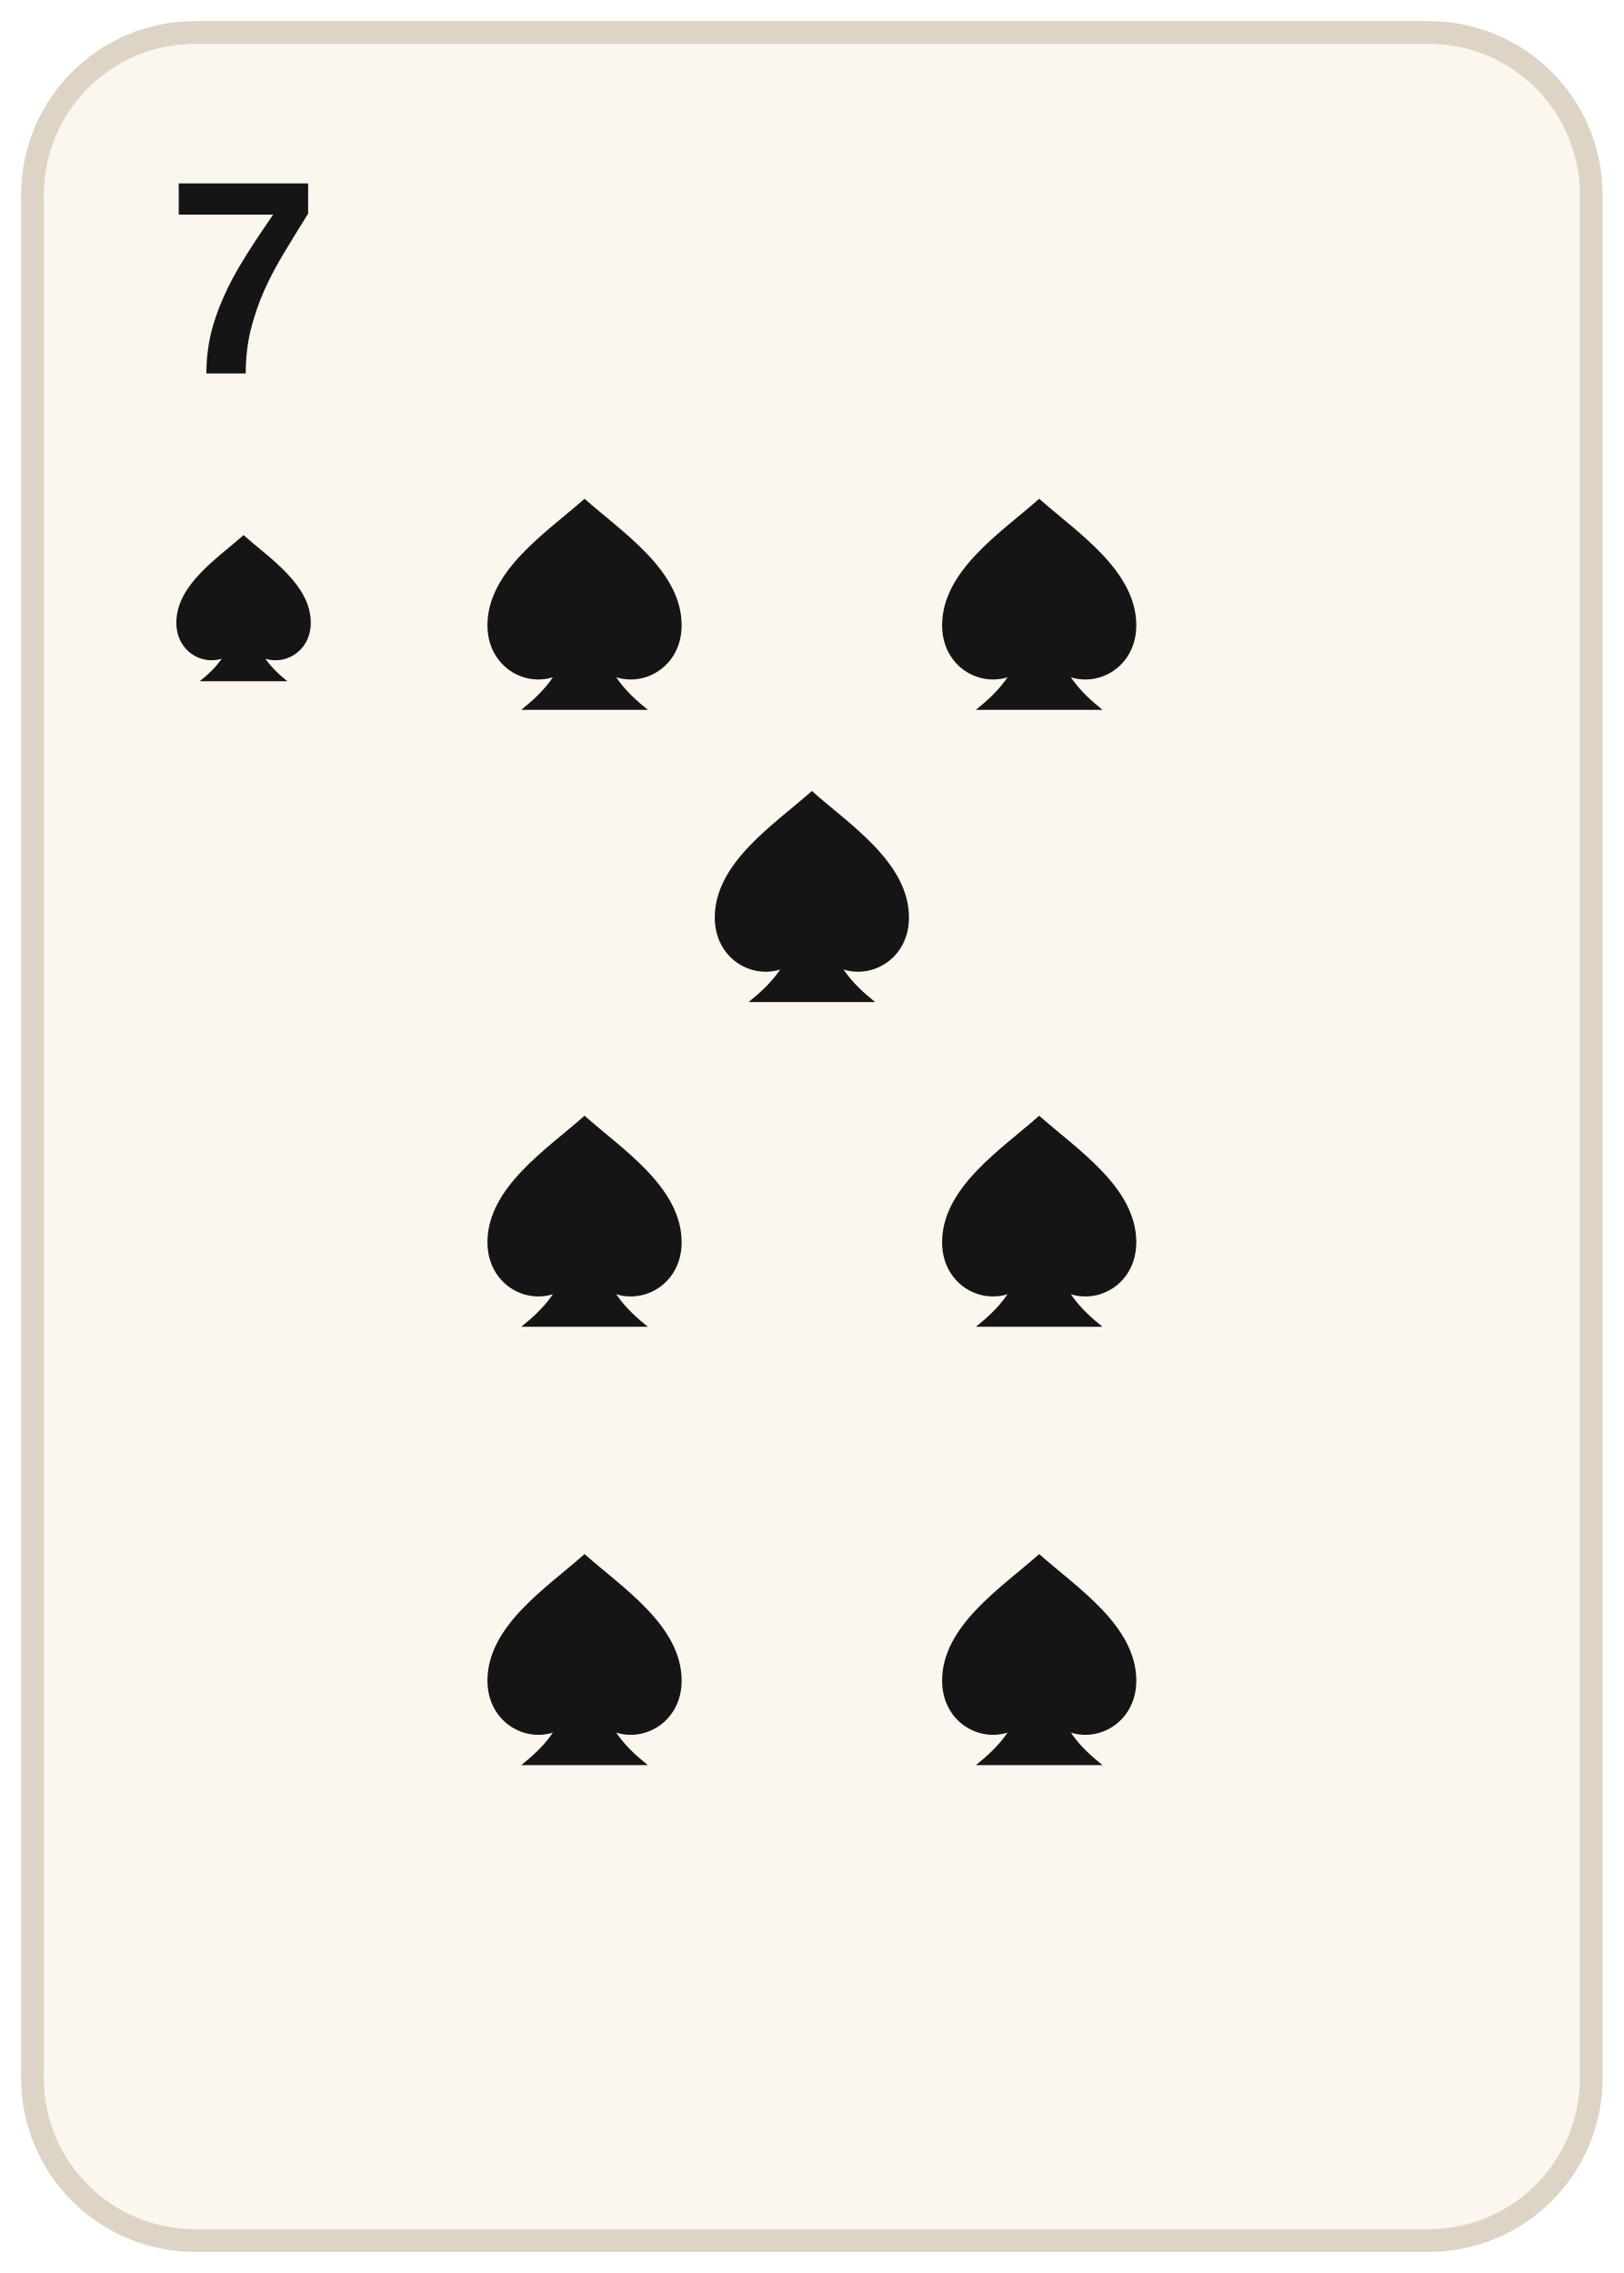
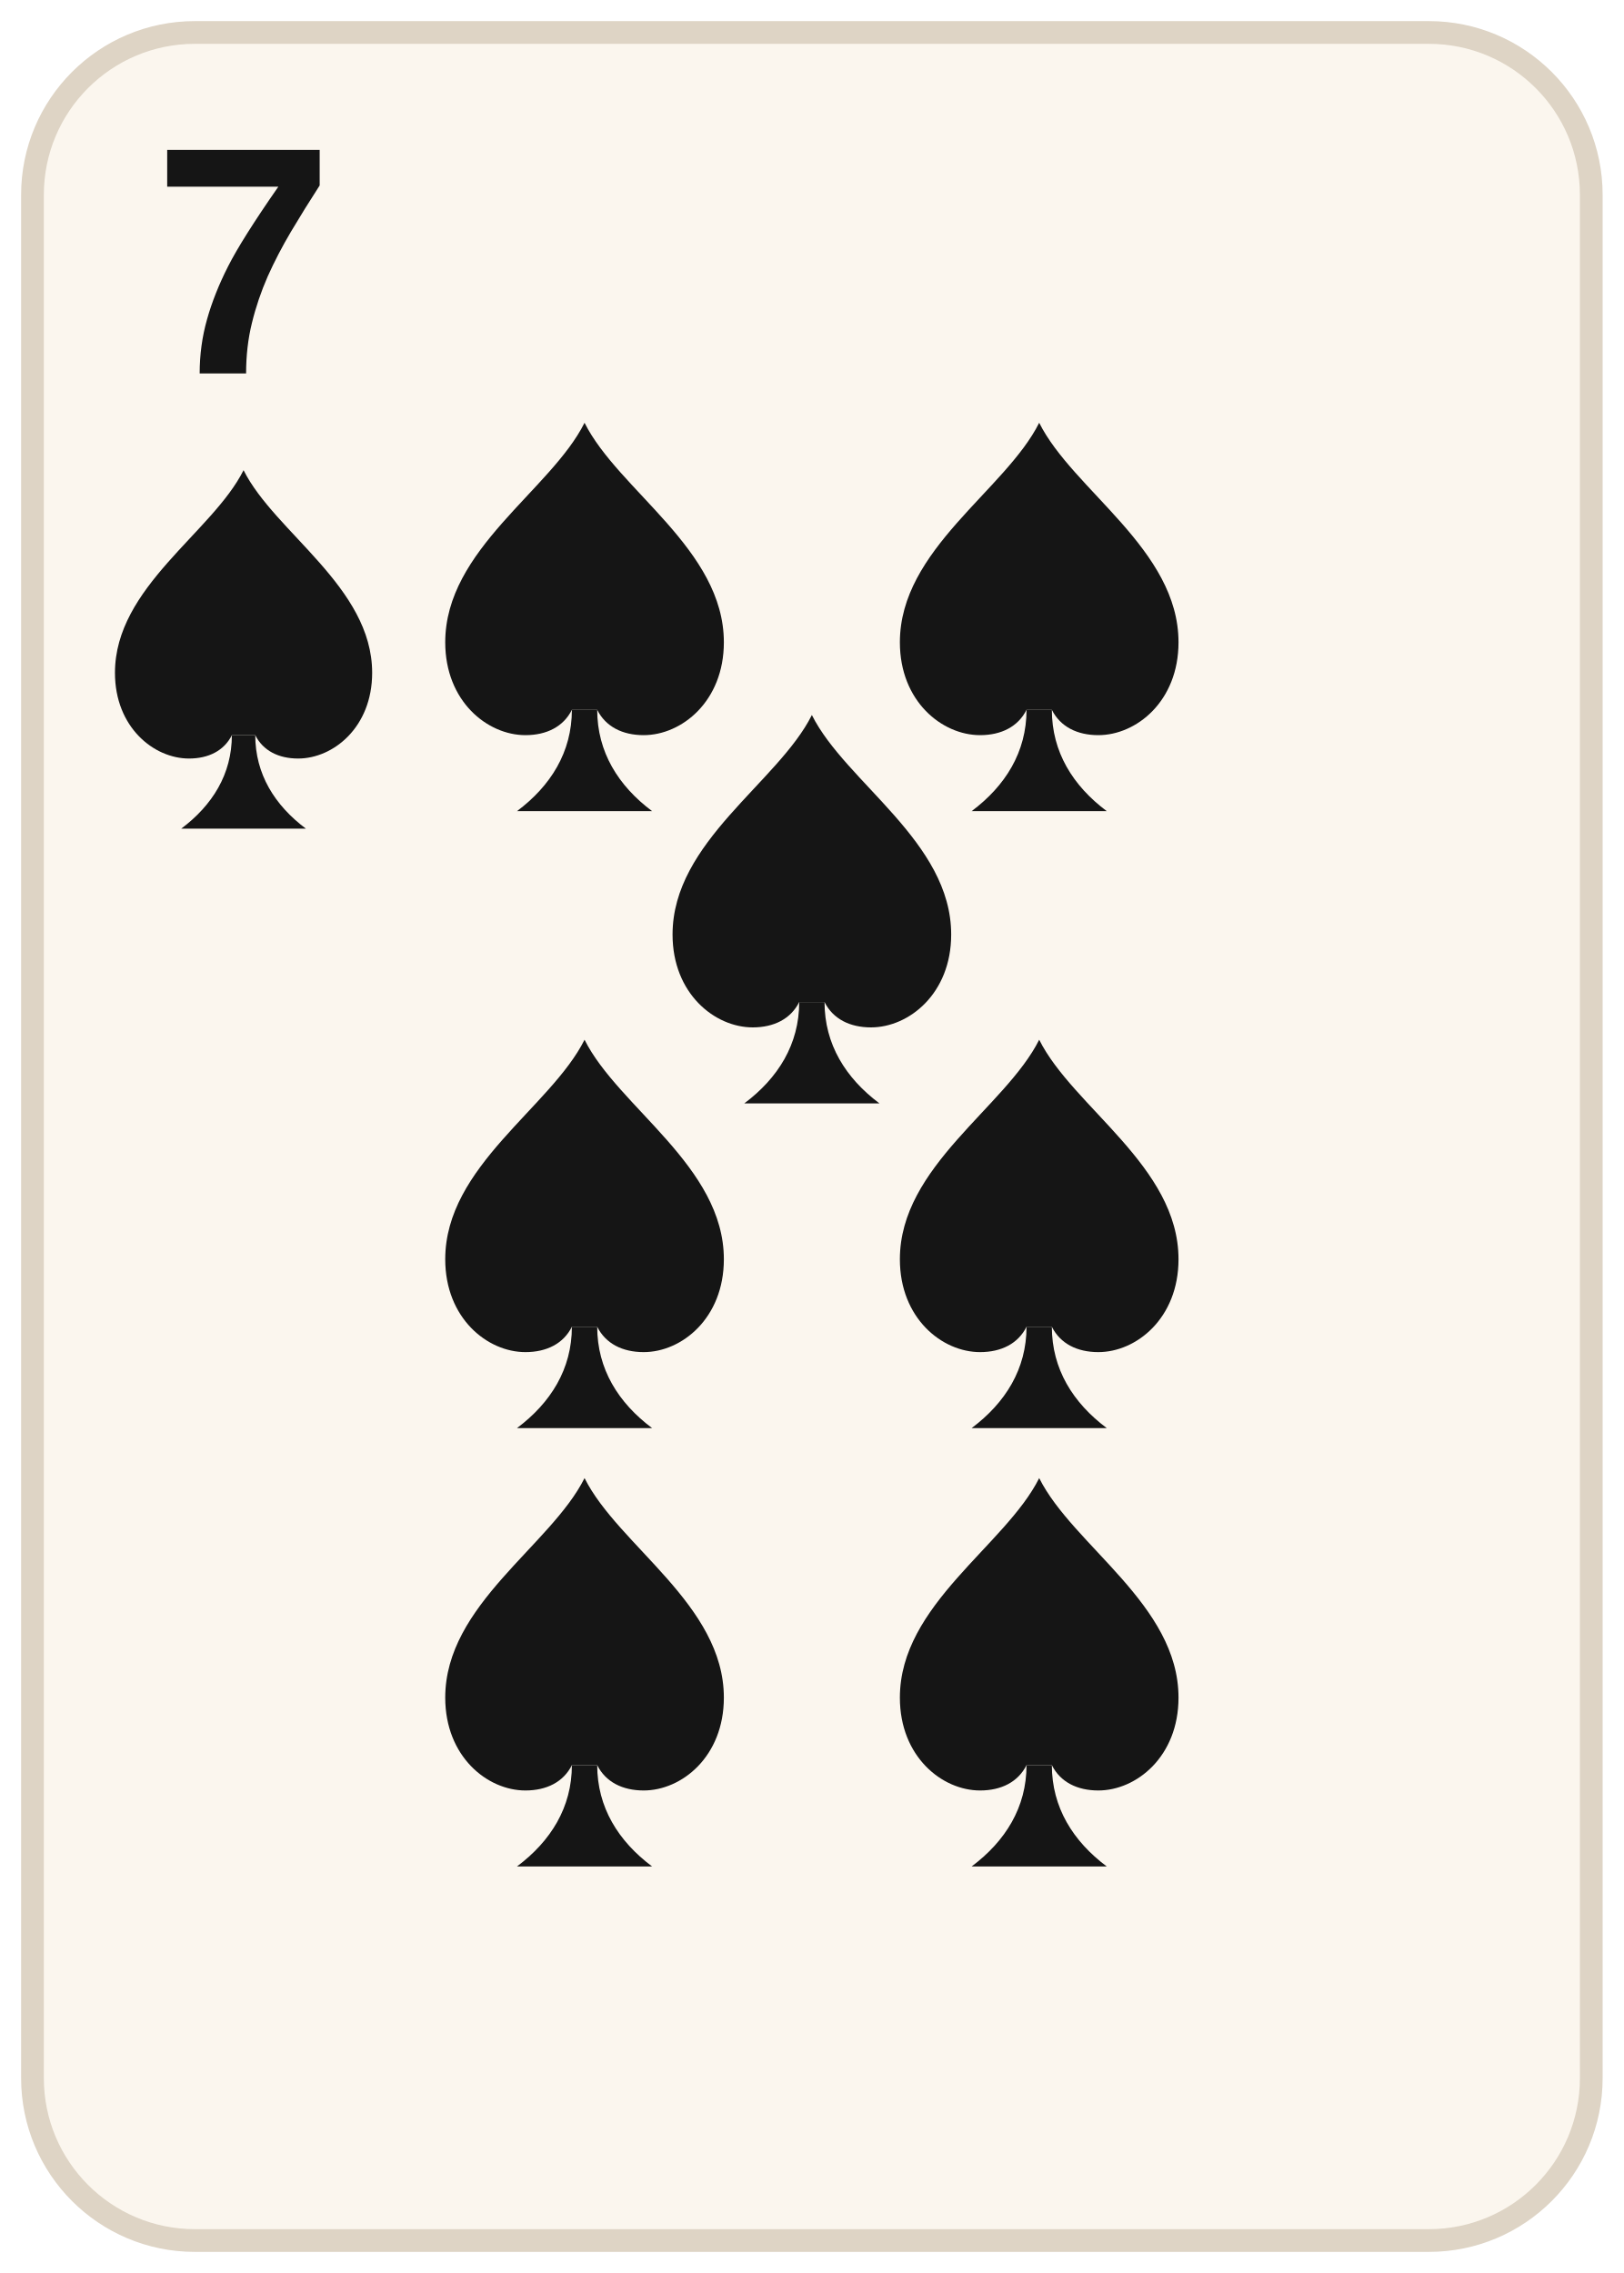
<svg xmlns="http://www.w3.org/2000/svg" viewBox="0 0 100 140" role="img" aria-label="7 of Spades">
  <rect x="2" y="2" width="96" height="136" rx="10" fill="#fbf6ee" stroke="#ded4c5" stroke-width="1.4" />
  <g font-family="Haskoy,-apple-system,BlinkMacSystemFont,'Segoe UI',Arial,sans-serif">
-     <text x="15" y="23" fill="#151515" font-size="17" font-weight="600" text-anchor="middle">7</text>
-     <g fill="#151515" transform="translate(15 38) scale(0.18)">
-       <path d="M0-28C-9-20-23-11-23 2c0 13 16 18 23 6 7 12 23 7 23-6C23-11 9-20 0-28Z" />
-       <path d="M-4 5c-1 8-6 13-11 17h30C10 18 5 13 4 5Z" />
+     <text x="15" y="23" fill="#151515" font-size="20" font-weight="700" text-anchor="middle">7</text>
+     <g fill="#151515" transform="translate(15 40) scale(0.24)">
+       <path d="M0-46C8-30 33-16 33 6 33 20 23 28 14 28 9 28 5 26 3 22L-3 22C-5 26-9 28-14 28-23 28-33 20-33 6-33-16-8-30 0-46Z" />
+       <path d="M-3 22C-3 32-8 40-16 46L16 46C8 40 3 32 3 22Z" />
    </g>
  </g>
  <g>
    <g fill="#151515" transform="translate(36 38) scale(0.26)">
-       <path d="M0-28C-9-20-23-11-23 2c0 13 16 18 23 6 7 12 23 7 23-6C23-11 9-20 0-28Z" />
-       <path d="M-4 5c-1 8-6 13-11 17h30C10 18 5 13 4 5Z" />
+       <path d="M0-46C8-30 33-16 33 6 33 20 23 28 14 28 9 28 5 26 3 22L-3 22C-5 26-9 28-14 28-23 28-33 20-33 6-33-16-8-30 0-46Z" />
+       <path d="M-3 22C-3 32-8 40-16 46L16 46C8 40 3 32 3 22Z" />
    </g>
    <g fill="#151515" transform="translate(64 38) scale(0.26)">
-       <path d="M0-28C-9-20-23-11-23 2c0 13 16 18 23 6 7 12 23 7 23-6C23-11 9-20 0-28Z" />
-       <path d="M-4 5c-1 8-6 13-11 17h30C10 18 5 13 4 5Z" />
+       <path d="M0-46C8-30 33-16 33 6 33 20 23 28 14 28 9 28 5 26 3 22L-3 22C-5 26-9 28-14 28-23 28-33 20-33 6-33-16-8-30 0-46Z" />
+       <path d="M-3 22C-3 32-8 40-16 46L16 46C8 40 3 32 3 22Z" />
    </g>
    <g fill="#151515" transform="translate(50 56) scale(0.26)">
-       <path d="M0-28C-9-20-23-11-23 2c0 13 16 18 23 6 7 12 23 7 23-6C23-11 9-20 0-28Z" />
-       <path d="M-4 5c-1 8-6 13-11 17h30C10 18 5 13 4 5Z" />
+       <path d="M0-46C8-30 33-16 33 6 33 20 23 28 14 28 9 28 5 26 3 22L-3 22C-5 26-9 28-14 28-23 28-33 20-33 6-33-16-8-30 0-46Z" />
+       <path d="M-3 22C-3 32-8 40-16 46L16 46C8 40 3 32 3 22Z" />
    </g>
    <g fill="#151515" transform="translate(36 76) scale(0.26)">
-       <path d="M0-28C-9-20-23-11-23 2c0 13 16 18 23 6 7 12 23 7 23-6C23-11 9-20 0-28Z" />
-       <path d="M-4 5c-1 8-6 13-11 17h30C10 18 5 13 4 5Z" />
+       <path d="M0-46C8-30 33-16 33 6 33 20 23 28 14 28 9 28 5 26 3 22L-3 22C-5 26-9 28-14 28-23 28-33 20-33 6-33-16-8-30 0-46Z" />
+       <path d="M-3 22C-3 32-8 40-16 46L16 46C8 40 3 32 3 22Z" />
    </g>
    <g fill="#151515" transform="translate(64 76) scale(0.26)">
-       <path d="M0-28C-9-20-23-11-23 2c0 13 16 18 23 6 7 12 23 7 23-6C23-11 9-20 0-28Z" />
-       <path d="M-4 5c-1 8-6 13-11 17h30C10 18 5 13 4 5Z" />
+       <path d="M0-46C8-30 33-16 33 6 33 20 23 28 14 28 9 28 5 26 3 22L-3 22C-5 26-9 28-14 28-23 28-33 20-33 6-33-16-8-30 0-46Z" />
+       <path d="M-3 22C-3 32-8 40-16 46L16 46C8 40 3 32 3 22Z" />
    </g>
    <g fill="#151515" transform="translate(36 103) scale(0.26)">
-       <path d="M0-28C-9-20-23-11-23 2c0 13 16 18 23 6 7 12 23 7 23-6C23-11 9-20 0-28Z" />
-       <path d="M-4 5c-1 8-6 13-11 17h30C10 18 5 13 4 5Z" />
+       <path d="M0-46C8-30 33-16 33 6 33 20 23 28 14 28 9 28 5 26 3 22L-3 22C-5 26-9 28-14 28-23 28-33 20-33 6-33-16-8-30 0-46Z" />
+       <path d="M-3 22C-3 32-8 40-16 46L16 46C8 40 3 32 3 22Z" />
    </g>
    <g fill="#151515" transform="translate(64 103) scale(0.26)">
-       <path d="M0-28C-9-20-23-11-23 2c0 13 16 18 23 6 7 12 23 7 23-6C23-11 9-20 0-28Z" />
-       <path d="M-4 5c-1 8-6 13-11 17h30C10 18 5 13 4 5Z" />
+       <path d="M0-46C8-30 33-16 33 6 33 20 23 28 14 28 9 28 5 26 3 22L-3 22C-5 26-9 28-14 28-23 28-33 20-33 6-33-16-8-30 0-46Z" />
+       <path d="M-3 22C-3 32-8 40-16 46L16 46C8 40 3 32 3 22Z" />
    </g>
  </g>
</svg>
